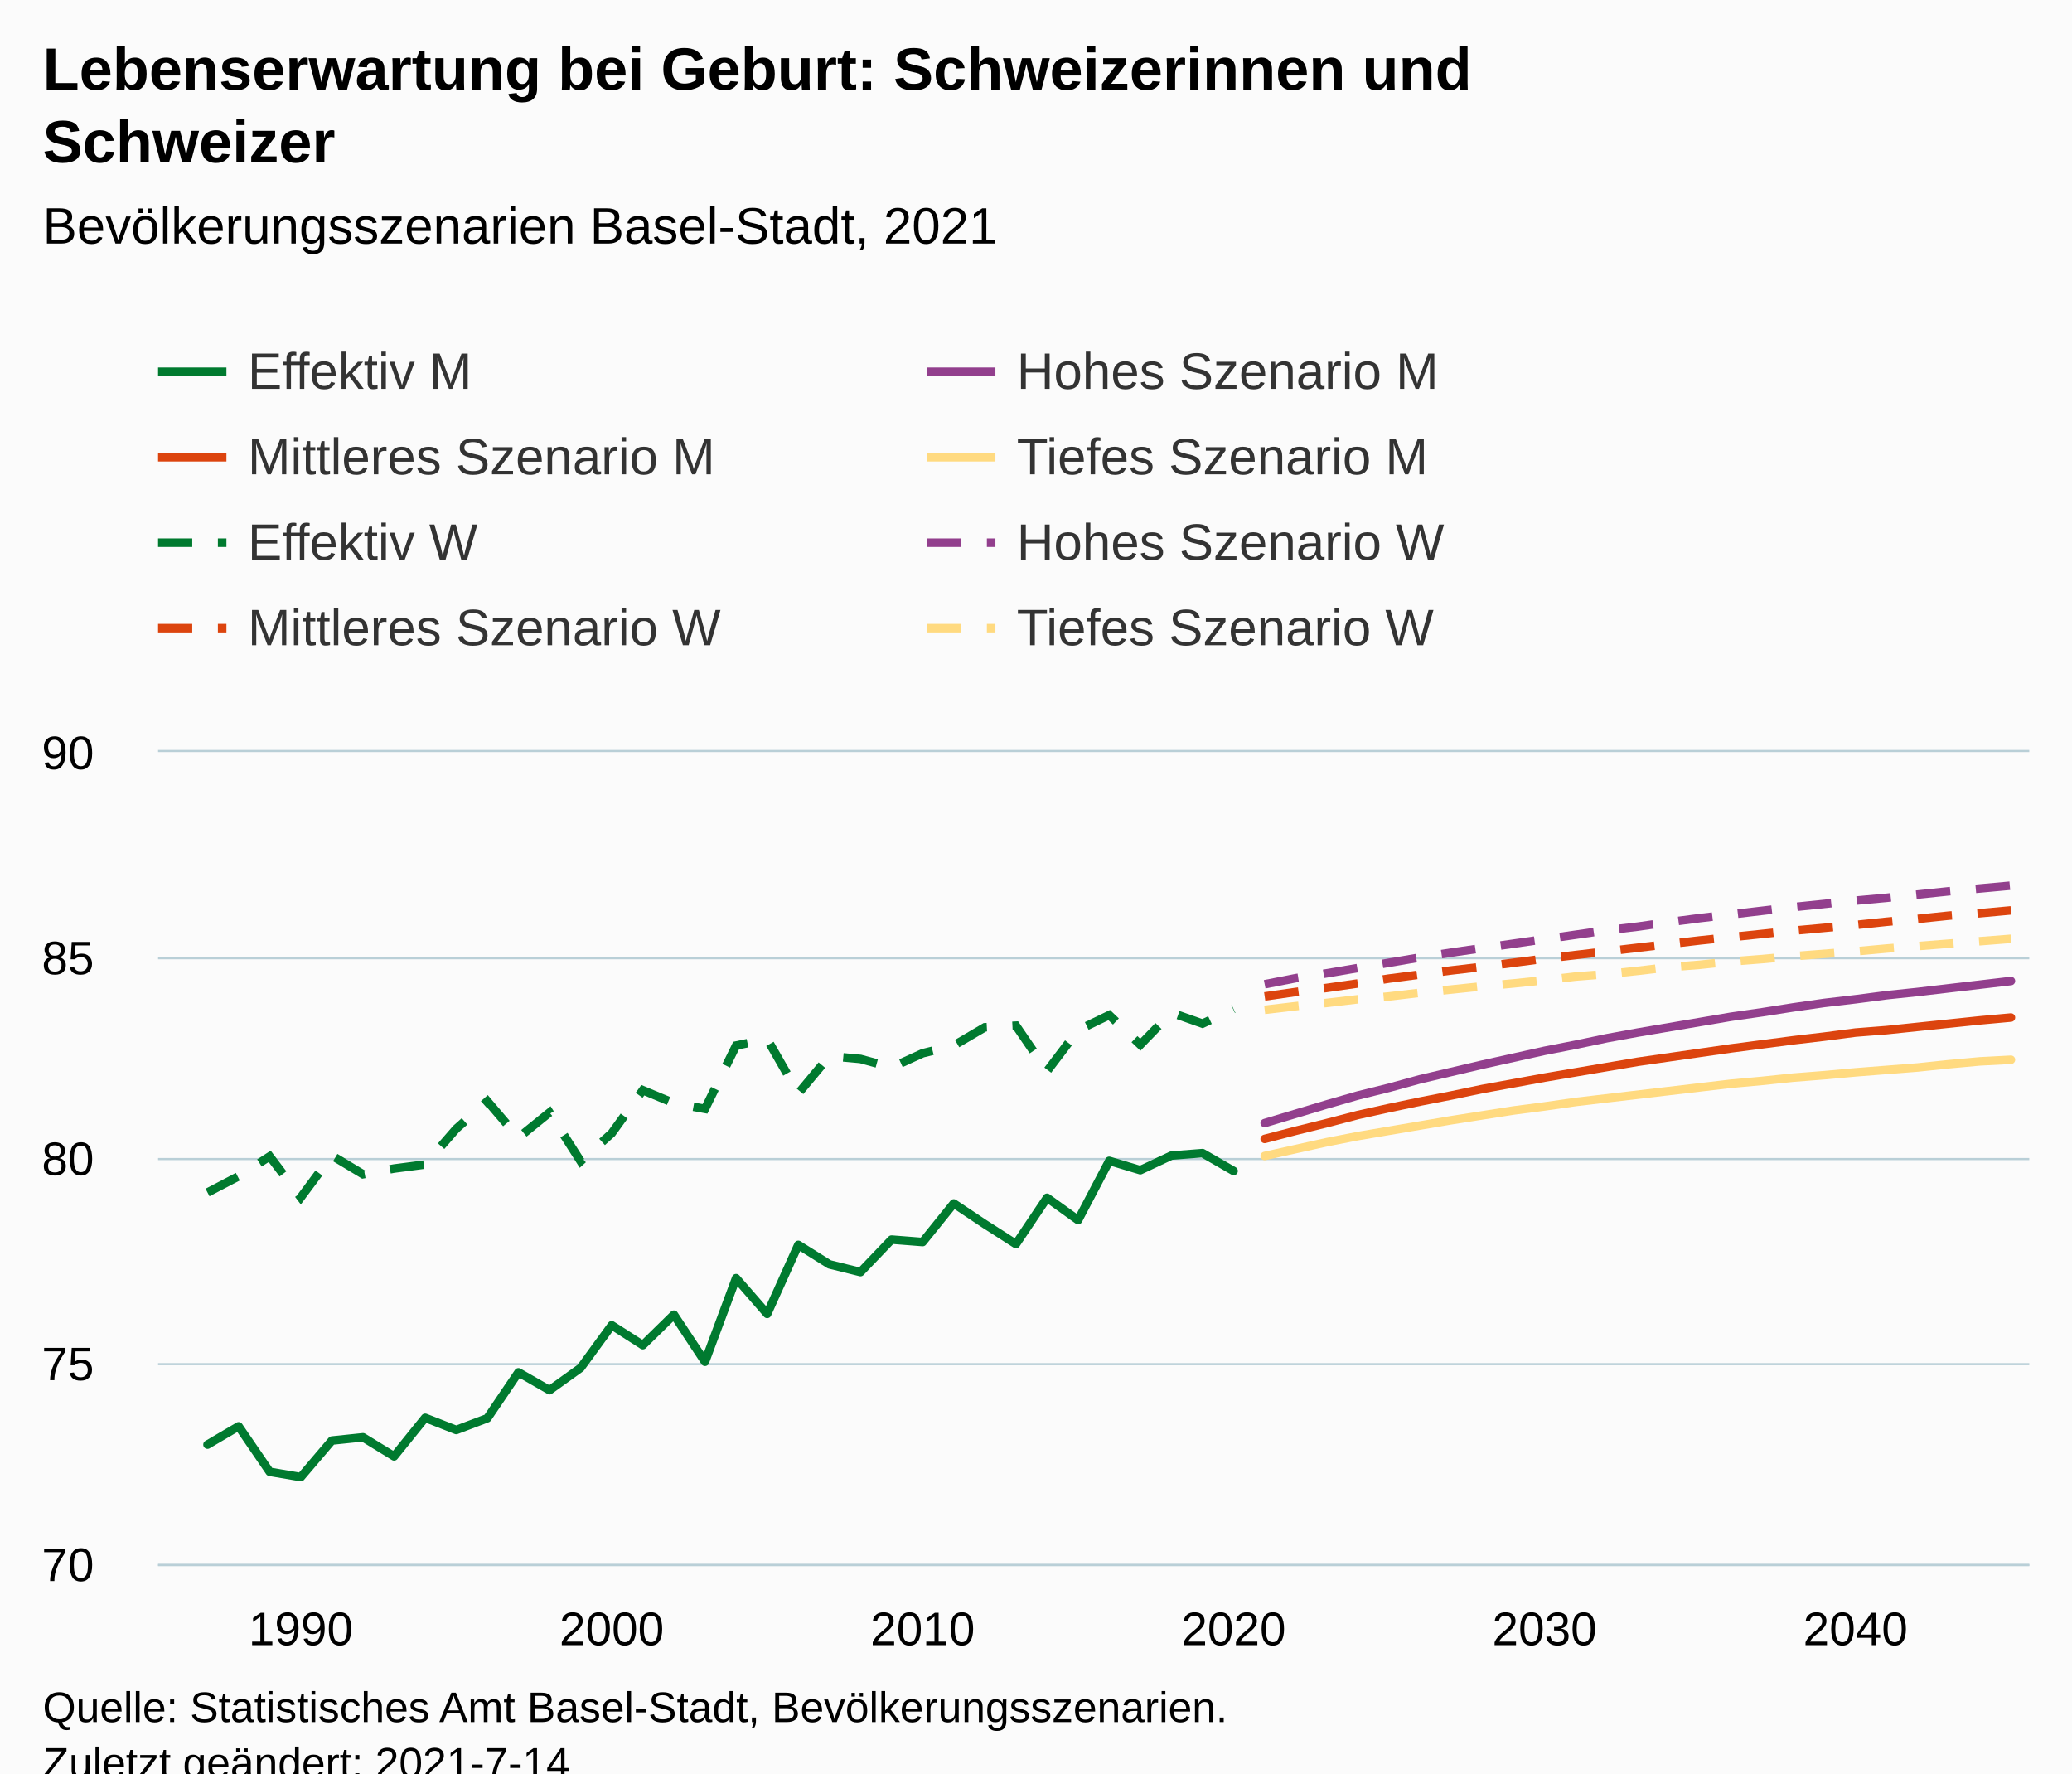
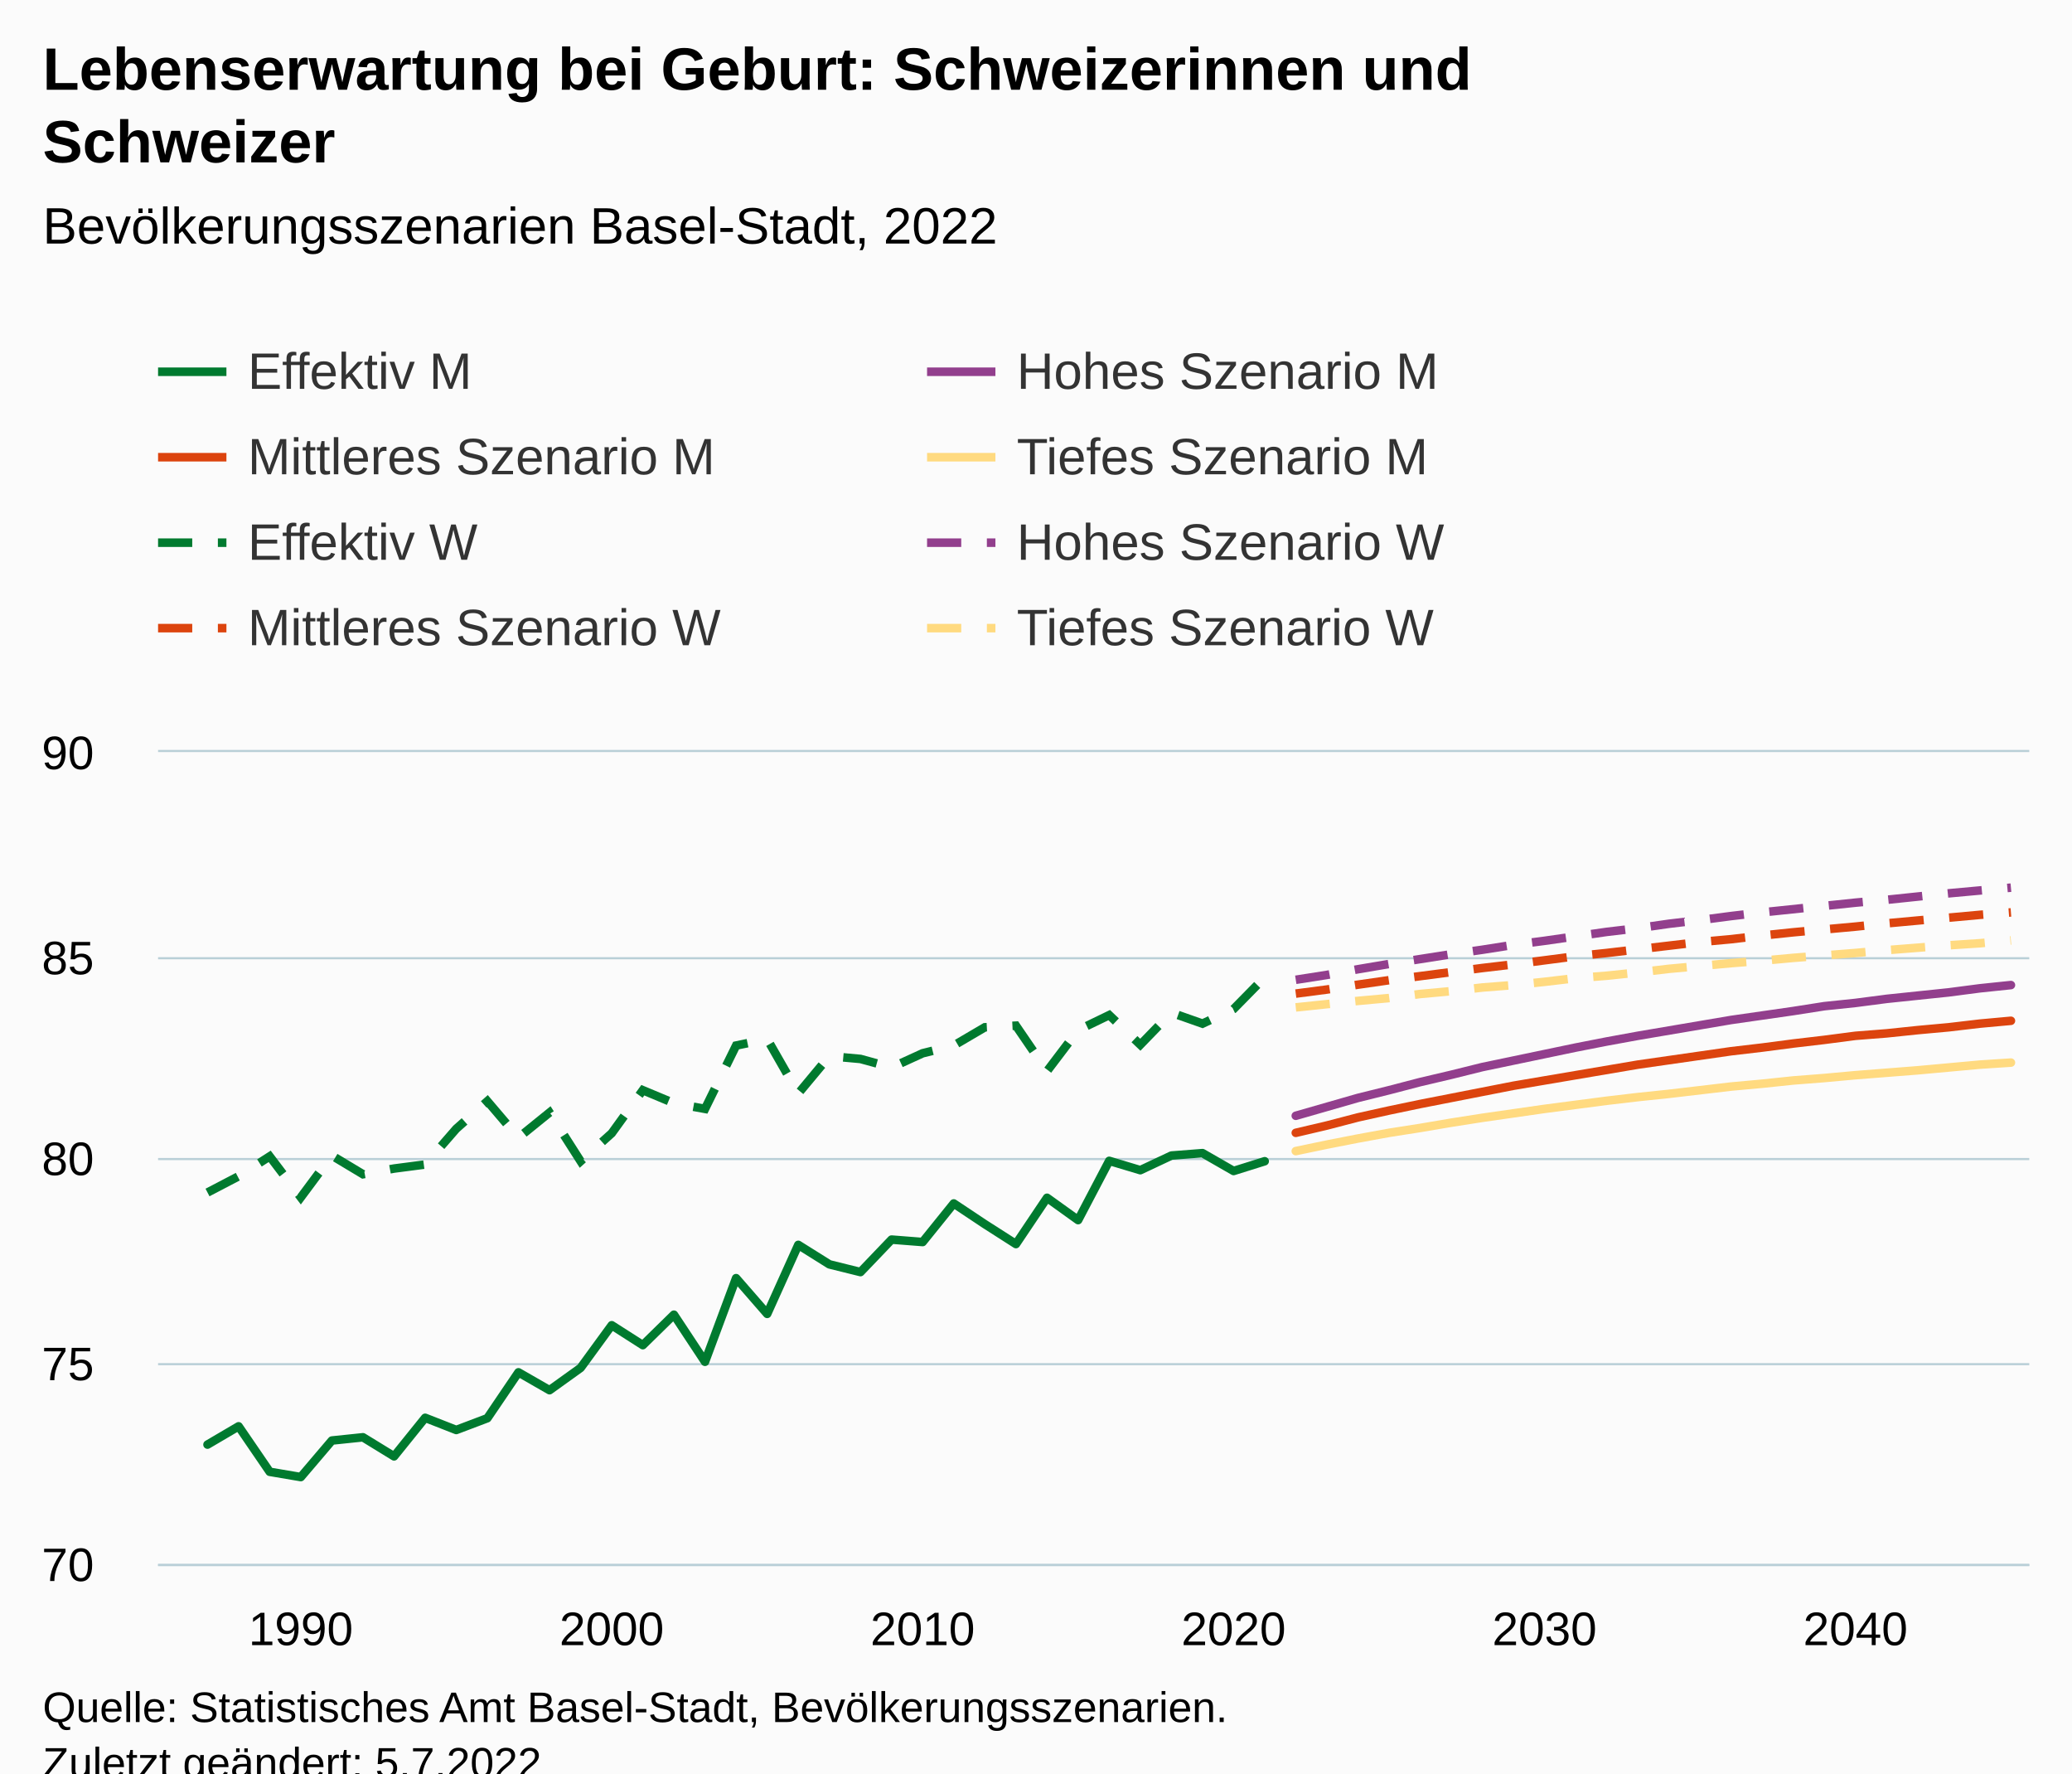
<svg xmlns="http://www.w3.org/2000/svg" version="1.1" class="highcharts-root" style="font-family:Arial;font-size:12px;" viewBox="0 0 485 415">
  <defs>
-     <clipPath id="highcharts-30ykqf2-487-">
+     <clipPath id="highcharts-aq8vh7n-487-">
      <rect x="0" y="0" width="438" height="190" fill="none" />
    </clipPath>
-     <clipPath id="highcharts-30ykqf2-548-">
+     <clipPath id="highcharts-aq8vh7n-548-">
      <rect x="0" y="0" width="438" height="190" fill="none" />
    </clipPath>
-     <clipPath id="highcharts-30ykqf2-969-">
+     <clipPath id="highcharts-aq8vh7n-969-">
      <rect x="37" y="176" width="438" height="190" fill="none" />
    </clipPath>
  </defs>
  <rect fill="#fbfbfb" class="highcharts-background" x="0" y="0" width="485" height="428" rx="0" ry="0" />
  <rect fill="none" class="highcharts-plot-background" x="37" y="176" width="438" height="190" />
  <g class="highcharts-pane-group" data-z-index="0" />
  <g class="highcharts-grid highcharts-xaxis-grid" data-z-index="1">
    <path fill="none" data-z-index="1" class="highcharts-grid-line" d="M 69.5 176 L 69.5 366" opacity="1" />
    <path fill="none" data-z-index="1" class="highcharts-grid-line" d="M 142.5 176 L 142.5 366" opacity="1" />
    <path fill="none" data-z-index="1" class="highcharts-grid-line" d="M 215.5 176 L 215.5 366" opacity="1" />
    <path fill="none" data-z-index="1" class="highcharts-grid-line" d="M 288.5 176 L 288.5 366" opacity="1" />
    <path fill="none" data-z-index="1" class="highcharts-grid-line" d="M 361.5 176 L 361.5 366" opacity="1" />
    <path fill="none" data-z-index="1" class="highcharts-grid-line" d="M 433.5 176 L 433.5 366" opacity="1" />
  </g>
  <g class="highcharts-grid highcharts-yaxis-grid" data-z-index="1">
    <path fill="none" stroke="#B9CFD7" stroke-width="0.5" data-z-index="1" class="highcharts-grid-line" d="M 37 366.25 L 475 366.25" opacity="1" />
    <path fill="none" stroke="#B9CFD7" stroke-width="0.5" data-z-index="1" class="highcharts-grid-line" d="M 37 319.25 L 475 319.25" opacity="1" />
    <path fill="none" stroke="#B9CFD7" stroke-width="0.5" data-z-index="1" class="highcharts-grid-line" d="M 37 271.25 L 475 271.25" opacity="1" />
    <path fill="none" stroke="#B9CFD7" stroke-width="0.5" data-z-index="1" class="highcharts-grid-line" d="M 37 224.25 L 475 224.25" opacity="1" />
    <path fill="none" stroke="#B9CFD7" stroke-width="0.5" data-z-index="1" class="highcharts-grid-line" d="M 37 175.75 L 475 175.75" opacity="1" />
  </g>
  <rect fill="none" class="highcharts-plot-border" data-z-index="1" x="37" y="176" width="438" height="190" />
  <g class="highcharts-axis highcharts-xaxis" data-z-index="2">
    <path fill="none" class="highcharts-axis-line" stroke="#B9CFD7" stroke-width="0.5" data-z-index="7" d="M 37 366.25 L 475 366.25" />
  </g>
  <g class="highcharts-axis highcharts-yaxis" data-z-index="2">
    <path fill="none" class="highcharts-axis-line" data-z-index="7" d="M 37 176 L 37 366" />
  </g>
  <g class="highcharts-series-group" data-z-index="3">
-     <g class="highcharts-series highcharts-series-0 highcharts-line-series" data-z-index="0.1" opacity="1" transform="translate(37,176) scale(1 1)" clip-path="url(#highcharts-30ykqf2-548-)">
-       <path fill="none" d="M 11.572 162.07 L 18.85 157.795 L 26.129 168.435 L 33.407 169.67 L 40.685 161.12 L 47.963 160.36 L 55.241 164.825 L 62.519 155.8 L 69.798 158.65 L 77.076 155.895 L 84.354 145.16 L 91.632 149.34 L 98.91 144.115 L 106.188 134.14 L 113.467 138.795 L 120.745 131.67 L 128.023 142.69 L 135.301 123.12 L 142.579 131.48 L 149.857 115.33 L 157.136 119.89 L 164.414 121.695 L 171.692 114.095 L 178.97 114.665 L 186.248 105.64 L 193.526 110.485 L 200.805 115.14 L 208.083 104.31 L 215.361 109.535 L 222.639 95.665 L 229.917 97.85 L 237.195 94.43 L 244.474 93.86 L 251.752 98.04" class="highcharts-graph" data-z-index="1" stroke="#007A2F" stroke-width="2" stroke-linejoin="round" stroke-linecap="round" />
+     <g class="highcharts-series highcharts-series-0 highcharts-line-series" data-z-index="0.1" opacity="1" transform="translate(37,176) scale(1 1)" clip-path="url(#highcharts-aq8vh7n-548-)">
+       <path fill="none" d="M 11.572 162.07 L 18.85 157.795 L 26.129 168.435 L 33.407 169.67 L 40.685 161.12 L 47.963 160.36 L 55.241 164.825 L 62.519 155.8 L 69.798 158.65 L 77.076 155.895 L 84.354 145.16 L 91.632 149.34 L 98.91 144.115 L 106.188 134.14 L 113.467 138.795 L 120.745 131.67 L 128.023 142.69 L 135.301 123.12 L 142.579 131.48 L 149.857 115.33 L 157.136 119.89 L 164.414 121.695 L 171.692 114.095 L 178.97 114.665 L 186.248 105.64 L 193.526 110.485 L 200.805 115.14 L 208.083 104.31 L 215.361 109.535 L 222.639 95.665 L 229.917 97.85 L 237.195 94.43 L 244.474 93.86 L 251.752 98.04 L 259.03 95.76" class="highcharts-graph" data-z-index="1" stroke="#007A2F" stroke-width="2" stroke-linejoin="round" stroke-linecap="round" />
    </g>
    <g class="highcharts-markers highcharts-series-0 highcharts-line-series" data-z-index="0.1" opacity="1" transform="translate(37,176) scale(1 1)" clip-path="none" />
-     <g class="highcharts-series highcharts-series-1 highcharts-line-series" data-z-index="0.1" opacity="1" transform="translate(37,176) scale(1 1)" clip-path="url(#highcharts-30ykqf2-548-)">
-       <path fill="none" d="M 259.03 86.83 L 266.308 84.645 L 273.586 82.46 L 280.864 80.37 L 288.143 78.565 L 295.421 76.57 L 302.699 74.86 L 309.977 73.15 L 317.255 71.535 L 324.533 69.92 L 331.812 68.495 L 339.09 66.975 L 346.368 65.645 L 353.646 64.41 L 360.924 63.175 L 368.202 61.94 L 375.481 60.895 L 382.759 59.755 L 390.037 58.71 L 397.315 57.855 L 404.593 56.905 L 411.871 56.145 L 419.15 55.29 L 426.428 54.435 L 433.706 53.58" class="highcharts-graph" data-z-index="1" stroke="#923F8D" stroke-width="2" stroke-linejoin="round" stroke-linecap="round" />
+     <g class="highcharts-series highcharts-series-1 highcharts-line-series" data-z-index="0.1" opacity="1" transform="translate(37,176) scale(1 1)" clip-path="url(#highcharts-aq8vh7n-548-)">
+       <path fill="none" d="M 266.308 85.12 L 273.586 83.03 L 280.864 80.94 L 288.143 79.135 L 295.421 77.235 L 302.699 75.525 L 309.977 73.72 L 317.255 72.2 L 324.533 70.68 L 331.812 69.16 L 339.09 67.735 L 346.368 66.405 L 353.646 65.17 L 360.924 63.935 L 368.202 62.7 L 375.481 61.655 L 382.759 60.61 L 390.037 59.47 L 397.315 58.71 L 404.593 57.76 L 411.871 57 L 419.15 56.24 L 426.428 55.29 L 433.706 54.53" class="highcharts-graph" data-z-index="1" stroke="#923F8D" stroke-width="2" stroke-linejoin="round" stroke-linecap="round" />
    </g>
    <g class="highcharts-markers highcharts-series-1 highcharts-line-series" data-z-index="0.1" opacity="1" transform="translate(37,176) scale(1 1)" clip-path="none" />
-     <g class="highcharts-series highcharts-series-2 highcharts-line-series" data-z-index="0.1" opacity="1" transform="translate(37,176) scale(1 1)" clip-path="url(#highcharts-30ykqf2-548-)">
-       <path fill="none" d="M 259.03 90.535 L 266.308 88.635 L 273.586 86.83 L 280.864 84.93 L 288.143 83.315 L 295.421 81.795 L 302.699 80.37 L 309.977 78.85 L 317.255 77.52 L 324.533 76.19 L 331.812 74.955 L 339.09 73.72 L 346.368 72.485 L 353.646 71.44 L 360.924 70.395 L 368.202 69.35 L 375.481 68.4 L 382.759 67.45 L 390.037 66.595 L 397.315 65.645 L 404.593 65.075 L 411.871 64.315 L 419.15 63.555 L 426.428 62.795 L 433.706 62.13" class="highcharts-graph" data-z-index="1" stroke="#DC440E" stroke-width="2" stroke-linejoin="round" stroke-linecap="round" />
+     <g class="highcharts-series highcharts-series-2 highcharts-line-series" data-z-index="0.1" opacity="1" transform="translate(37,176) scale(1 1)" clip-path="url(#highcharts-aq8vh7n-548-)">
+       <path fill="none" d="M 266.308 89.11 L 273.586 87.4 L 280.864 85.5 L 288.143 83.885 L 295.421 82.365 L 302.699 80.94 L 309.977 79.515 L 317.255 78.09 L 324.533 76.855 L 331.812 75.62 L 339.09 74.385 L 346.368 73.15 L 353.646 72.105 L 360.924 71.06 L 368.202 70.015 L 375.481 69.16 L 382.759 68.21 L 390.037 67.355 L 397.315 66.405 L 404.593 65.835 L 411.871 65.075 L 419.15 64.41 L 426.428 63.555 L 433.706 62.89" class="highcharts-graph" data-z-index="1" stroke="#DC440E" stroke-width="2" stroke-linejoin="round" stroke-linecap="round" />
    </g>
    <g class="highcharts-markers highcharts-series-2 highcharts-line-series" data-z-index="0.1" opacity="1" transform="translate(37,176) scale(1 1)" clip-path="none" />
-     <g class="highcharts-series highcharts-series-3 highcharts-line-series" data-z-index="0.1" opacity="1" transform="translate(37,176) scale(1 1)" clip-path="url(#highcharts-30ykqf2-548-)">
-       <path fill="none" d="M 259.03 94.525 L 266.308 92.91 L 273.586 91.295 L 280.864 89.87 L 288.143 88.635 L 295.421 87.4 L 302.699 86.165 L 309.977 85.025 L 317.255 83.885 L 324.533 82.935 L 331.812 81.89 L 339.09 81.035 L 346.368 80.18 L 353.646 79.325 L 360.924 78.47 L 368.202 77.615 L 375.481 76.95 L 382.759 76.19 L 390.037 75.62 L 397.315 74.955 L 404.593 74.385 L 411.871 73.815 L 419.15 73.055 L 426.428 72.39 L 433.706 72.01" class="highcharts-graph" data-z-index="1" stroke="#FFDA80" stroke-width="2" stroke-linejoin="round" stroke-linecap="round" />
+     <g class="highcharts-series highcharts-series-3 highcharts-line-series" data-z-index="0.1" opacity="1" transform="translate(37,176) scale(1 1)" clip-path="url(#highcharts-aq8vh7n-548-)">
+       <path fill="none" d="M 266.308 93.385 L 273.586 91.865 L 280.864 90.44 L 288.143 89.11 L 295.421 87.97 L 302.699 86.735 L 309.977 85.595 L 317.255 84.55 L 324.533 83.505 L 331.812 82.555 L 339.09 81.605 L 346.368 80.75 L 353.646 79.99 L 360.924 79.135 L 368.202 78.28 L 375.481 77.615 L 382.759 76.855 L 390.037 76.285 L 397.315 75.62 L 404.593 75.05 L 411.871 74.48 L 419.15 73.815 L 426.428 73.15 L 433.706 72.675" class="highcharts-graph" data-z-index="1" stroke="#FFDA80" stroke-width="2" stroke-linejoin="round" stroke-linecap="round" />
    </g>
    <g class="highcharts-markers highcharts-series-3 highcharts-line-series" data-z-index="0.1" opacity="1" transform="translate(37,176) scale(1 1)" clip-path="none" />
-     <g class="highcharts-series highcharts-series-4 highcharts-line-series" data-z-index="0.1" opacity="1" transform="translate(37,176) scale(1 1)" clip-path="url(#highcharts-30ykqf2-548-)">
-       <path fill="none" d="M 11.572 103.075 L 18.85 99.275 L 26.129 94.62 L 33.407 104.215 L 40.685 94.43 L 47.963 98.8 L 55.241 97.47 L 62.519 96.52 L 69.798 88.16 L 77.076 81.7 L 84.354 90.25 L 91.632 84.36 L 98.91 95.76 L 106.188 89.205 L 113.467 79.135 L 120.745 82.175 L 128.023 83.505 L 135.301 68.685 L 142.579 67.165 L 149.857 79.895 L 157.136 71.155 L 164.414 71.82 L 171.692 73.815 L 178.97 70.49 L 186.248 68.685 L 193.526 64.41 L 200.805 64.03 L 208.083 74.67 L 215.361 65.075 L 222.639 61.56 L 229.917 68.495 L 237.195 60.99 L 244.474 63.555 L 251.752 60.135" class="highcharts-graph" data-z-index="1" stroke="#007A2F" stroke-width="2" stroke-dasharray="8,6" />
+     <g class="highcharts-series highcharts-series-4 highcharts-line-series" data-z-index="0.1" opacity="1" transform="translate(37,176) scale(1 1)" clip-path="url(#highcharts-aq8vh7n-548-)">
+       <path fill="none" d="M 11.572 103.075 L 18.85 99.275 L 26.129 94.62 L 33.407 104.215 L 40.685 94.43 L 47.963 98.8 L 55.241 97.47 L 62.519 96.52 L 69.798 88.16 L 77.076 81.7 L 84.354 90.25 L 91.632 84.36 L 98.91 95.76 L 106.188 89.205 L 113.467 79.135 L 120.745 82.175 L 128.023 83.505 L 135.301 68.685 L 142.579 67.165 L 149.857 79.895 L 157.136 71.155 L 164.414 71.82 L 171.692 73.815 L 178.97 70.49 L 186.248 68.685 L 193.526 64.41 L 200.805 64.03 L 208.083 74.67 L 215.361 65.075 L 222.639 61.56 L 229.917 68.495 L 237.195 60.99 L 244.474 63.555 L 251.752 60.135 L 259.03 52.725" class="highcharts-graph" data-z-index="1" stroke="#007A2F" stroke-width="2" stroke-dasharray="8,6" />
    </g>
    <g class="highcharts-markers highcharts-series-4 highcharts-line-series" data-z-index="0.1" opacity="1" transform="translate(37,176) scale(1 1)" clip-path="none" />
-     <g class="highcharts-series highcharts-series-5 highcharts-line-series" data-z-index="0.1" opacity="1" transform="translate(37,176) scale(1 1)" clip-path="url(#highcharts-30ykqf2-548-)">
-       <path fill="none" d="M 259.03 54.34 L 266.308 52.915 L 273.586 51.775 L 280.864 50.54 L 288.143 49.305 L 295.421 48.07 L 302.699 46.93 L 309.977 45.885 L 317.255 44.84 L 324.533 43.795 L 331.812 42.75 L 339.09 41.705 L 346.368 40.85 L 353.646 39.805 L 360.924 38.855 L 368.202 38 L 375.481 37.145 L 382.759 36.29 L 390.037 35.53 L 397.315 34.77 L 404.593 34.105 L 411.871 33.345 L 419.15 32.585 L 426.428 31.92 L 433.706 31.255" class="highcharts-graph" data-z-index="1" stroke="#923F8D" stroke-width="2" stroke-dasharray="8,6" />
+     <g class="highcharts-series highcharts-series-5 highcharts-line-series" data-z-index="0.1" opacity="1" transform="translate(37,176) scale(1 1)" clip-path="url(#highcharts-aq8vh7n-548-)">
+       <path fill="none" d="M 266.308 53.295 L 273.586 52.155 L 280.864 50.825 L 288.143 49.59 L 295.421 48.45 L 302.699 47.31 L 309.977 46.265 L 317.255 45.125 L 324.533 44.175 L 331.812 43.13 L 339.09 42.085 L 346.368 41.23 L 353.646 40.185 L 360.924 39.33 L 368.202 38.38 L 375.481 37.525 L 382.759 36.765 L 390.037 36.005 L 397.315 35.245 L 404.593 34.58 L 411.871 33.82 L 419.15 33.06 L 426.428 32.395 L 433.706 31.73" class="highcharts-graph" data-z-index="1" stroke="#923F8D" stroke-width="2" stroke-dasharray="8,6" />
    </g>
    <g class="highcharts-markers highcharts-series-5 highcharts-line-series" data-z-index="0.1" opacity="1" transform="translate(37,176) scale(1 1)" clip-path="none" />
-     <g class="highcharts-series highcharts-series-6 highcharts-line-series" data-z-index="0.1" opacity="1" transform="translate(37,176) scale(1 1)" clip-path="url(#highcharts-30ykqf2-548-)">
-       <path fill="none" d="M 259.03 57.19 L 266.308 56.145 L 273.586 55.195 L 280.864 54.15 L 288.143 53.01 L 295.421 52.06 L 302.699 51.11 L 309.977 50.255 L 317.255 49.305 L 324.533 48.355 L 331.812 47.5 L 339.09 46.645 L 346.368 45.79 L 353.646 44.935 L 360.924 44.08 L 368.202 43.32 L 375.481 42.56 L 382.759 41.8 L 390.037 41.135 L 397.315 40.47 L 404.593 39.71 L 411.871 39.045 L 419.15 38.285 L 426.428 37.715 L 433.706 37.05" class="highcharts-graph" data-z-index="1" stroke="#DC440E" stroke-width="2" stroke-dasharray="8,6" />
+     <g class="highcharts-series highcharts-series-6 highcharts-line-series" data-z-index="0.1" opacity="1" transform="translate(37,176) scale(1 1)" clip-path="url(#highcharts-aq8vh7n-548-)">
+       <path fill="none" d="M 266.308 56.525 L 273.586 55.575 L 280.864 54.435 L 288.143 53.39 L 295.421 52.44 L 302.699 51.49 L 309.977 50.54 L 317.255 49.685 L 324.533 48.735 L 331.812 47.785 L 339.09 47.025 L 346.368 46.17 L 353.646 45.315 L 360.924 44.46 L 368.202 43.795 L 375.481 42.94 L 382.759 42.18 L 390.037 41.515 L 397.315 40.85 L 404.593 40.09 L 411.871 39.425 L 419.15 38.76 L 426.428 38.095 L 433.706 37.525" class="highcharts-graph" data-z-index="1" stroke="#DC440E" stroke-width="2" stroke-dasharray="8,6" />
    </g>
    <g class="highcharts-markers highcharts-series-6 highcharts-line-series" data-z-index="0.1" opacity="1" transform="translate(37,176) scale(1 1)" clip-path="none" />
-     <g class="highcharts-series highcharts-series-7 highcharts-line-series" data-z-index="0.1" opacity="1" transform="translate(37,176) scale(1 1)" clip-path="url(#highcharts-30ykqf2-548-)">
-       <path fill="none" d="M 259.03 60.325 L 266.308 59.47 L 273.586 58.71 L 280.864 57.855 L 288.143 57.19 L 295.421 56.335 L 302.699 55.575 L 309.977 54.815 L 317.255 54.15 L 324.533 53.39 L 331.812 52.535 L 339.09 51.965 L 346.368 51.205 L 353.646 50.35 L 360.924 49.78 L 368.202 49.02 L 375.481 48.45 L 382.759 47.785 L 390.037 47.215 L 397.315 46.645 L 404.593 45.98 L 411.871 45.41 L 419.15 44.84 L 426.428 44.27 L 433.706 43.7" class="highcharts-graph" data-z-index="1" stroke="#FFDA80" stroke-width="2" stroke-dasharray="8,6" />
+     <g class="highcharts-series highcharts-series-7 highcharts-line-series" data-z-index="0.1" opacity="1" transform="translate(37,176) scale(1 1)" clip-path="url(#highcharts-aq8vh7n-548-)">
+       <path fill="none" d="M 266.308 59.755 L 273.586 58.995 L 280.864 58.235 L 288.143 57.57 L 295.421 56.62 L 302.699 55.955 L 309.977 55.1 L 317.255 54.53 L 324.533 53.77 L 331.812 52.915 L 339.09 52.345 L 346.368 51.585 L 353.646 50.73 L 360.924 50.065 L 368.202 49.4 L 375.481 48.83 L 382.759 48.165 L 390.037 47.595 L 397.315 47.025 L 404.593 46.36 L 411.871 45.79 L 419.15 45.22 L 426.428 44.745 L 433.706 44.08" class="highcharts-graph" data-z-index="1" stroke="#FFDA80" stroke-width="2" stroke-dasharray="8,6" />
    </g>
    <g class="highcharts-markers highcharts-series-7 highcharts-line-series" data-z-index="0.1" opacity="1" transform="translate(37,176) scale(1 1)" clip-path="none" />
  </g>
  <text x="10" text-anchor="start" class="highcharts-title" data-z-index="4" style="color:#000000;font-size:14px;font-weight:bold;fill:#000000;" y="21">
    <tspan>Lebenserwartung bei Geburt: Schweizerinnen und</tspan>
    <tspan dy="17" x="10">Schweizer</tspan>
  </text>
  <text x="10" text-anchor="start" class="highcharts-subtitle" data-z-index="4" style="color:#000000;font-size:12px;font-weight:normal;fill:#000000;" y="57">
-     <tspan>Bevölkerungsszenarien Basel-Stadt, 2021</tspan>
+     <tspan>Bevölkerungsszenarien Basel-Stadt, 2022</tspan>
  </text>
  <text x="10" text-anchor="start" class="highcharts-caption" data-z-index="4" style="color:#666666;fill:#666666;" y="400" />
  <g class="highcharts-legend" data-z-index="7" transform="translate(29,73)">
    <rect fill="none" class="highcharts-legend-box" rx="0" ry="0" x="0" y="0" width="356" height="91" visibility="visible" />
    <g data-z-index="1">
      <g>
        <g class="highcharts-legend-item highcharts-line-series highcharts-color-undefined highcharts-series-0" data-z-index="1" transform="translate(8,3)">
          <path fill="none" d="M 0 11 L 16 11" class="highcharts-graph" stroke="#007A2F" stroke-width="2" />
          <text x="21" style="color:#333333;cursor:pointer;font-size:12px;font-weight:normal;fill:#333333;" text-anchor="start" data-z-index="2" y="15">
            <tspan>Effektiv M</tspan>
          </text>
        </g>
        <g class="highcharts-legend-item highcharts-line-series highcharts-color-undefined highcharts-series-1" data-z-index="1" transform="translate(188,3)">
          <path fill="none" d="M 0 11 L 16 11" class="highcharts-graph" stroke="#923F8D" stroke-width="2" />
          <text x="21" y="15" style="color:#333333;cursor:pointer;font-size:12px;font-weight:normal;fill:#333333;" text-anchor="start" data-z-index="2">
            <tspan>Hohes Szenario M</tspan>
          </text>
        </g>
        <g class="highcharts-legend-item highcharts-line-series highcharts-color-undefined highcharts-series-2" data-z-index="1" transform="translate(8,23)">
          <path fill="none" d="M 0 11 L 16 11" class="highcharts-graph" stroke="#DC440E" stroke-width="2" />
          <text x="21" y="15" style="color:#333333;cursor:pointer;font-size:12px;font-weight:normal;fill:#333333;" text-anchor="start" data-z-index="2">
            <tspan>Mittleres Szenario M</tspan>
          </text>
        </g>
        <g class="highcharts-legend-item highcharts-line-series highcharts-color-undefined highcharts-series-3" data-z-index="1" transform="translate(188,23)">
          <path fill="none" d="M 0 11 L 16 11" class="highcharts-graph" stroke="#FFDA80" stroke-width="2" />
          <text x="21" y="15" style="color:#333333;cursor:pointer;font-size:12px;font-weight:normal;fill:#333333;" text-anchor="start" data-z-index="2">
            <tspan>Tiefes Szenario M</tspan>
          </text>
        </g>
        <g class="highcharts-legend-item highcharts-line-series highcharts-color-undefined highcharts-series-4" data-z-index="1" transform="translate(8,43)">
          <path fill="none" d="M 0 11 L 16 11" class="highcharts-graph" stroke-dasharray="8,6" stroke="#007A2F" stroke-width="2" />
          <text x="21" y="15" style="color:#333333;cursor:pointer;font-size:12px;font-weight:normal;fill:#333333;" text-anchor="start" data-z-index="2">
            <tspan>Effektiv W</tspan>
          </text>
        </g>
        <g class="highcharts-legend-item highcharts-line-series highcharts-color-undefined highcharts-series-5" data-z-index="1" transform="translate(188,43)">
          <path fill="none" d="M 0 11 L 16 11" class="highcharts-graph" stroke-dasharray="8,6" stroke="#923F8D" stroke-width="2" />
          <text x="21" y="15" style="color:#333333;cursor:pointer;font-size:12px;font-weight:normal;fill:#333333;" text-anchor="start" data-z-index="2">
            <tspan>Hohes Szenario W</tspan>
          </text>
        </g>
        <g class="highcharts-legend-item highcharts-line-series highcharts-color-undefined highcharts-series-6" data-z-index="1" transform="translate(8,63)">
          <path fill="none" d="M 0 11 L 16 11" class="highcharts-graph" stroke-dasharray="8,6" stroke="#DC440E" stroke-width="2" />
          <text x="21" y="15" style="color:#333333;cursor:pointer;font-size:12px;font-weight:normal;fill:#333333;" text-anchor="start" data-z-index="2">
            <tspan>Mittleres Szenario W</tspan>
          </text>
        </g>
        <g class="highcharts-legend-item highcharts-line-series highcharts-color-undefined highcharts-series-7" data-z-index="1" transform="translate(188,63)">
          <path fill="none" d="M 0 11 L 16 11" class="highcharts-graph" stroke-dasharray="8,6" stroke="#FFDA80" stroke-width="2" />
          <text x="21" y="15" style="color:#333333;cursor:pointer;font-size:12px;font-weight:normal;fill:#333333;" text-anchor="start" data-z-index="2">
            <tspan>Tiefes Szenario W</tspan>
          </text>
        </g>
      </g>
    </g>
  </g>
  <g class="highcharts-axis-labels highcharts-xaxis-labels" data-z-index="7">
    <text x="70.407" style="color:#000000;cursor:default;font-size:11px;fill:#000000;" text-anchor="middle" transform="translate(0,0)" y="385" opacity="1">1990</text>
    <text x="143.188" style="color:#000000;cursor:default;font-size:11px;fill:#000000;" text-anchor="middle" transform="translate(0,0)" y="385" opacity="1">2000</text>
    <text x="215.97" style="color:#000000;cursor:default;font-size:11px;fill:#000000;" text-anchor="middle" transform="translate(0,0)" y="385" opacity="1">2010</text>
    <text x="288.752" style="color:#000000;cursor:default;font-size:11px;fill:#000000;" text-anchor="middle" transform="translate(0,0)" y="385" opacity="1">2020</text>
    <text x="361.533" style="color:#000000;cursor:default;font-size:11px;fill:#000000;" text-anchor="middle" transform="translate(0,0)" y="385" opacity="1">2030</text>
    <text x="434.315" style="color:#000000;cursor:default;font-size:11px;fill:#000000;" text-anchor="middle" transform="translate(0,0)" y="385" opacity="1">2040</text>
  </g>
  <g class="highcharts-axis-labels highcharts-yaxis-labels" data-z-index="7">
    <text x="22" style="color:#000000;cursor:default;font-size:11px;fill:#000000;" text-anchor="end" transform="translate(0,0)" y="370" opacity="1">70</text>
    <text x="22" style="color:#000000;cursor:default;font-size:11px;fill:#000000;" text-anchor="end" transform="translate(0,0)" y="323" opacity="1">75</text>
    <text x="22" style="color:#000000;cursor:default;font-size:11px;fill:#000000;" text-anchor="end" transform="translate(0,0)" y="275" opacity="1">80</text>
    <text x="22" style="color:#000000;cursor:default;font-size:11px;fill:#000000;" text-anchor="end" transform="translate(0,0)" y="228" opacity="1">85</text>
    <text x="22" style="color:#000000;cursor:default;font-size:11px;fill:#000000;" text-anchor="end" transform="translate(0,0)" y="180" opacity="1">90</text>
  </g>
  <text x="10" class="highcharts-credits" text-anchor="start" data-z-index="8" style="cursor:default;color:#000000;font-size:10px;fill:#000000;" y="403">
    <tspan>Quelle: Statistisches Amt Basel-Stadt, Bevölkerungsszenarien.</tspan>
-     <tspan x="10" dy="13">Zuletzt geändert: 2021-7-14</tspan>
+     <tspan x="10" dy="13">Zuletzt geändert: 5.7.2022</tspan>
  </text>
-   <g class="highcharts-control-points" data-z-index="99" clip-path="url(#highcharts-30ykqf2-969-)" />
+   <g class="highcharts-control-points" data-z-index="99" clip-path="url(#highcharts-aq8vh7n-969-)" />
</svg>
